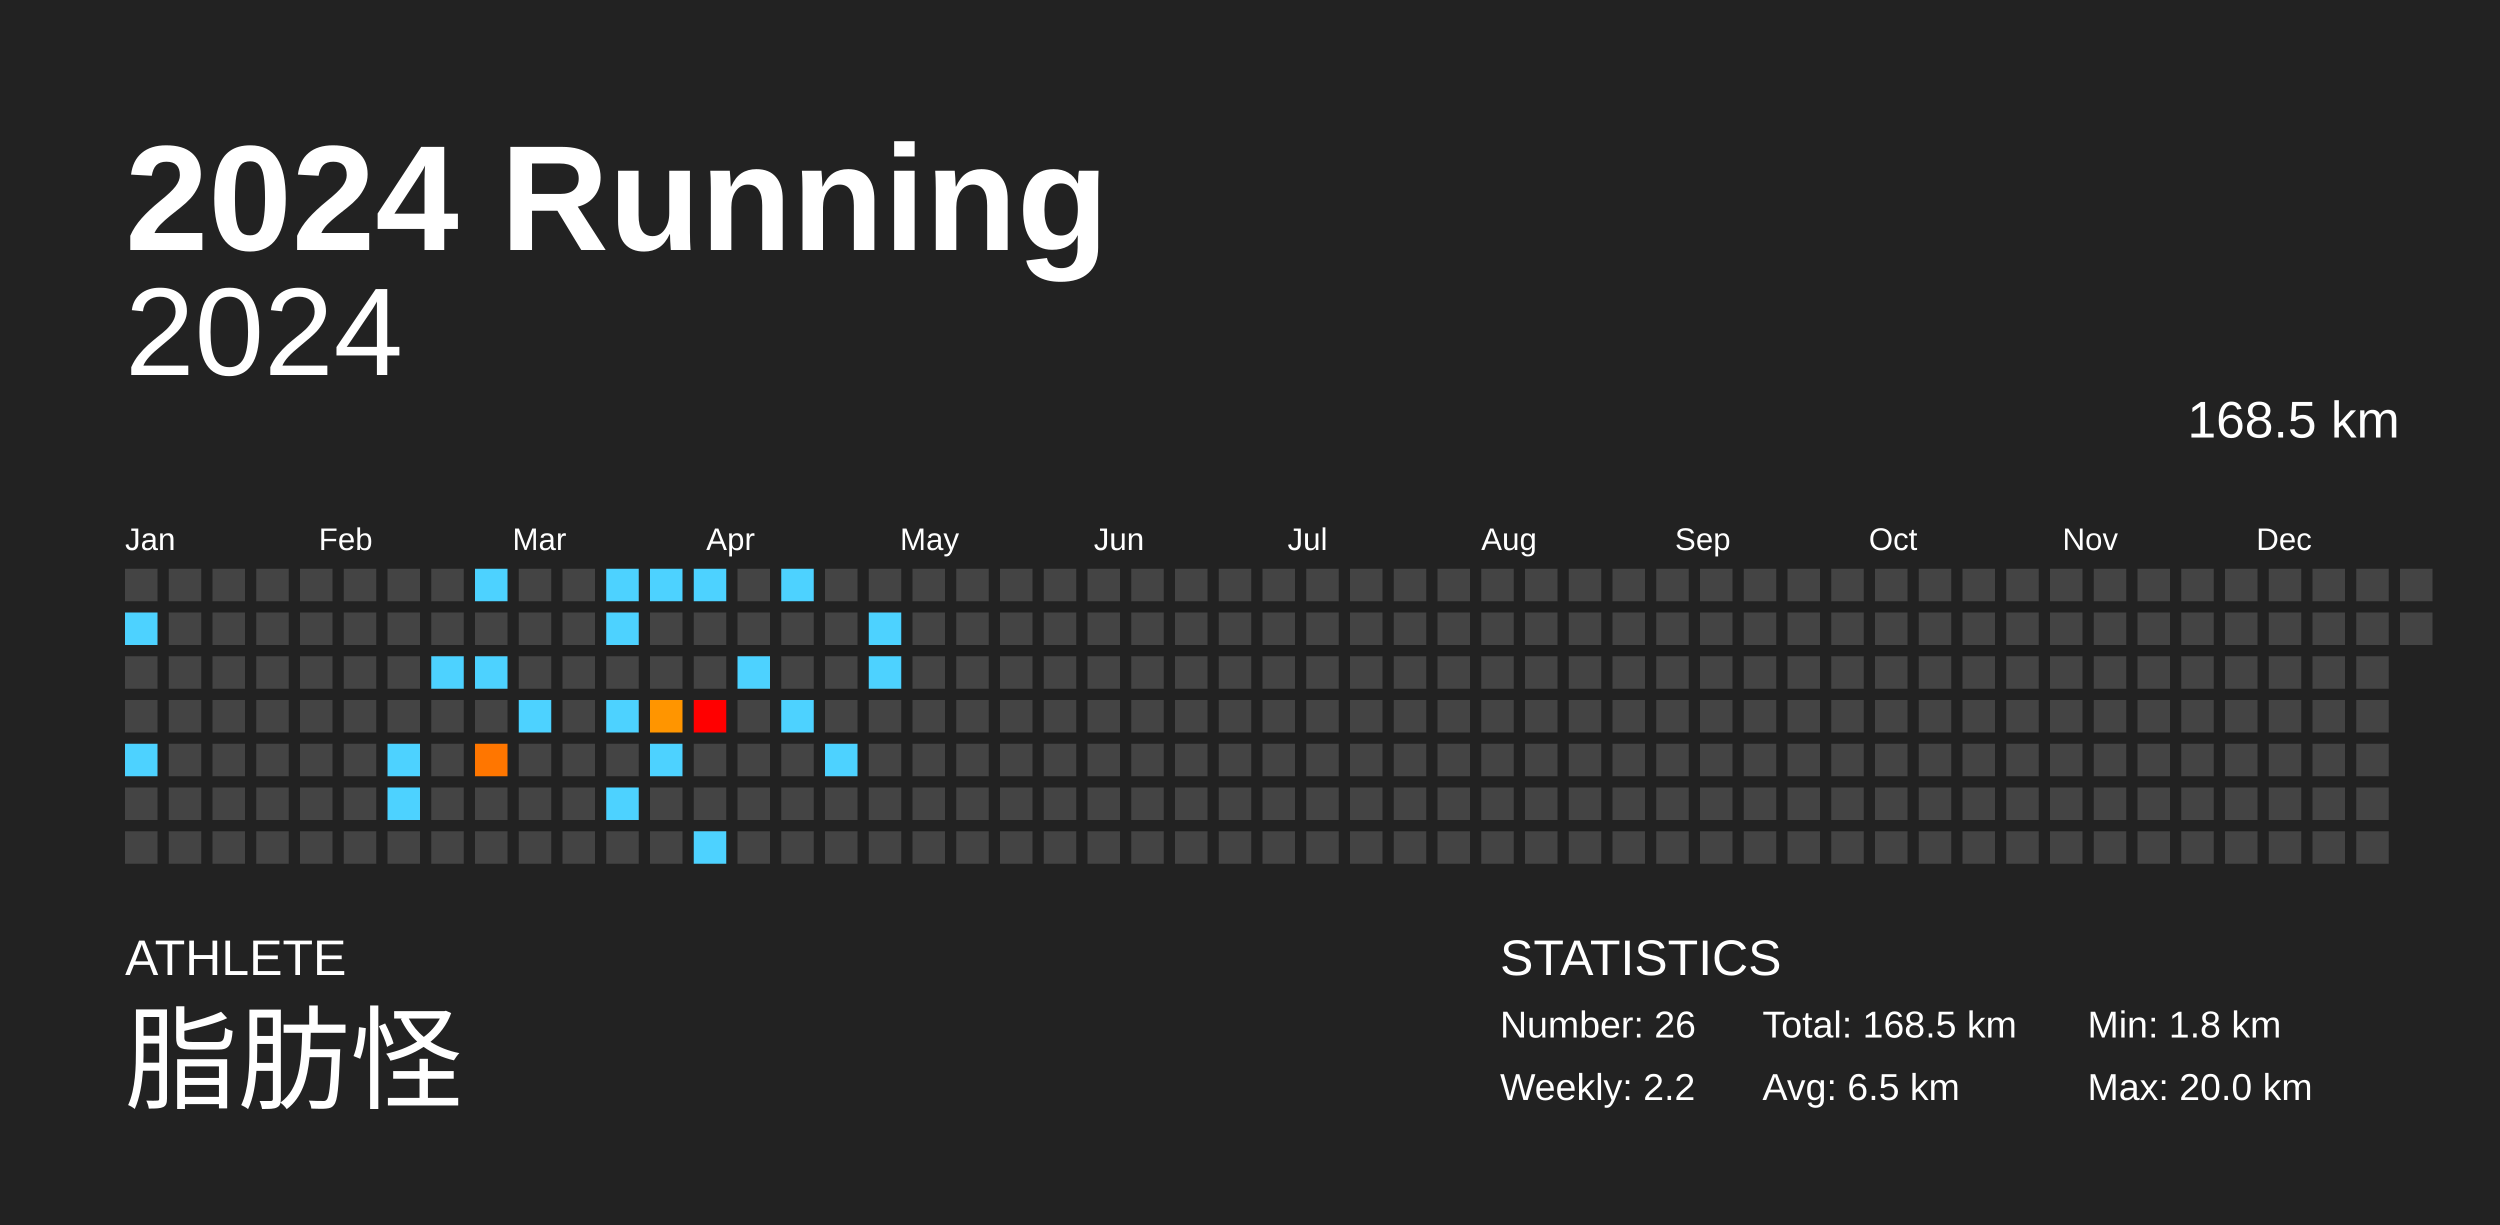
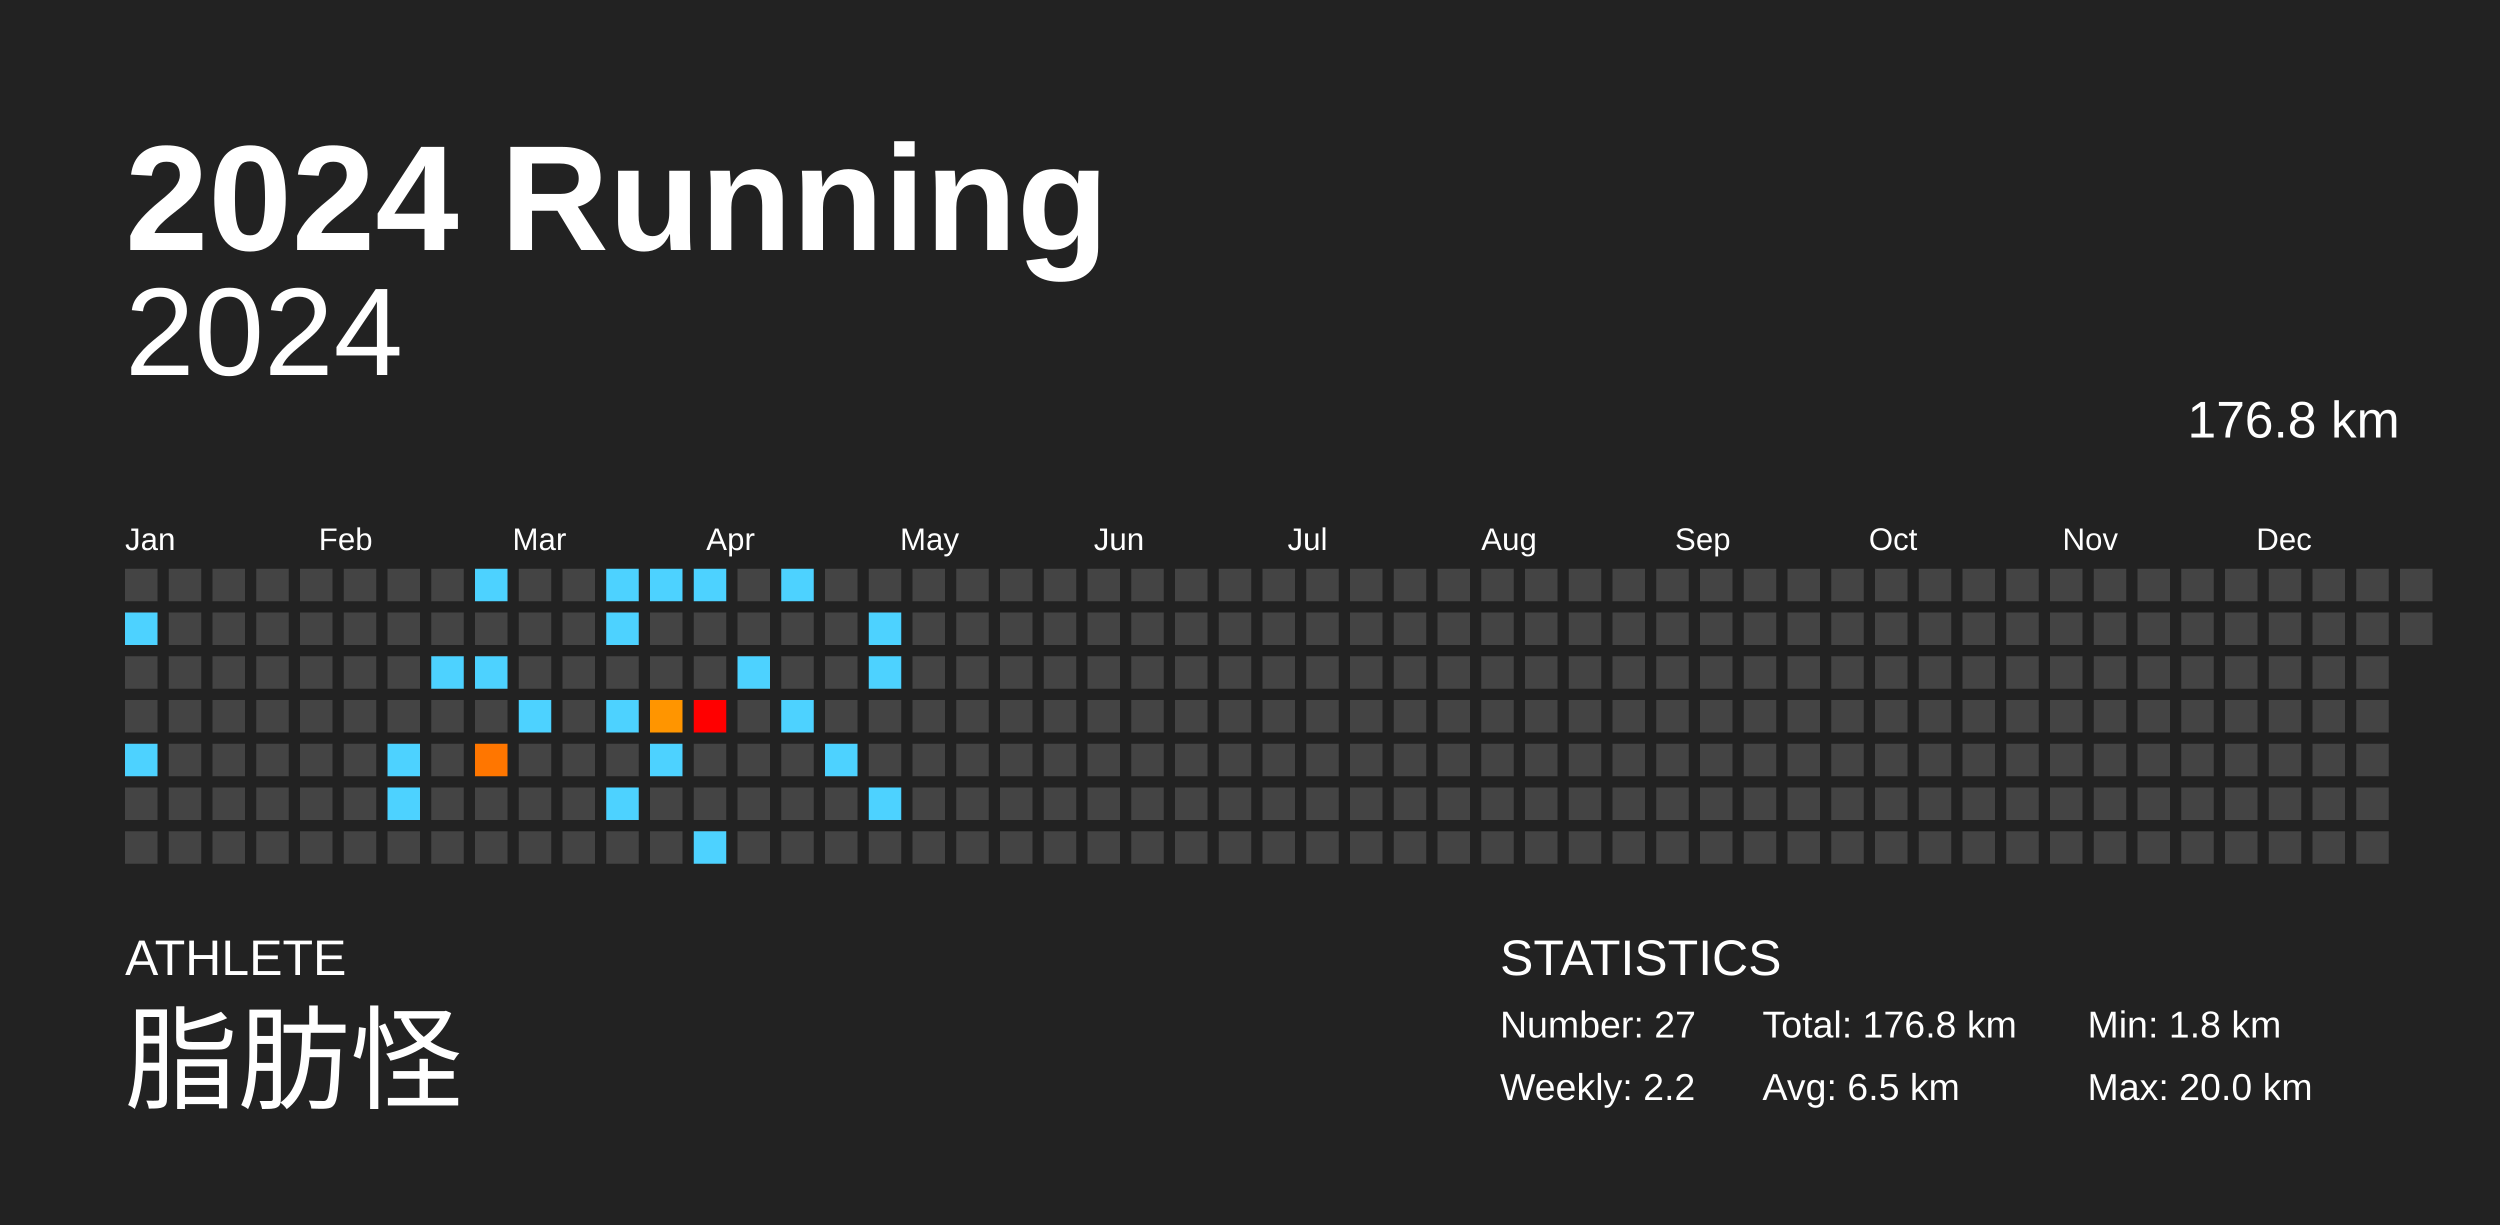
<svg xmlns="http://www.w3.org/2000/svg" baseProfile="full" height="98mm" version="1.1" viewBox="0,0,200,98" width="200mm">
  <defs />
  <rect fill="#222222" height="98" width="200" x="0" y="0" />
  <text fill="#FFFFFF" style="font-size:12px; font-family:Arial; font-weight:bold;" x="10" y="20">2024 Running</text>
  <text fill="#FFFFFF" style="font-size:4px; font-family:Arial" x="10" y="78">ATHLETE</text>
  <text fill="#FFFFFF" style="font-size:9px; font-family:Arial" x="10" y="88">脂肪怪</text>
  <text fill="#FFFFFF" style="font-size:4px; font-family:Arial" x="120" y="78">STATISTICS</text>
-   <text fill="#FFFFFF" style="font-size:3px; font-family:Arial" x="120" y="83">Number: 26</text>
+   <text fill="#FFFFFF" style="font-size:3px; font-family:Arial" x="120" y="83">Number: 27</text>
  <text fill="#FFFFFF" style="font-size:3px; font-family:Arial" x="120" y="88">Weekly: 2.2</text>
-   <text fill="#FFFFFF" style="font-size:3px; font-family:Arial" x="141" y="83">Total: 168.5 km</text>
+   <text fill="#FFFFFF" style="font-size:3px; font-family:Arial" x="141" y="83">Total: 176.8 km</text>
  <text fill="#FFFFFF" style="font-size:3px; font-family:Arial" x="141" y="88">Avg: 6.5 km</text>
  <text fill="#FFFFFF" style="font-size:3px; font-family:Arial" x="167" y="83">Min: 1.8 km</text>
  <text fill="#FFFFFF" style="font-size:3px; font-family:Arial" x="167" y="88">Max: 20.0 km</text>
  <text alignment-baseline="hanging" fill="#FFFFFF" style="font-size:10.0px; font-family:Arial;" x="10" y="30">2024</text>
-   <text alignment-baseline="hanging" fill="#FFFFFF" style="font-size:4.125px; font-family:Arial;" x="175" y="35">168.5 km</text>
+   <text alignment-baseline="hanging" fill="#FFFFFF" style="font-size:4.125px; font-family:Arial;" x="175" y="35">176.8 km</text>
  <text fill="#FFFFFF" style="font-size:2.5px; font-family:Arial" x="10.0" y="44">Jan</text>
  <text fill="#FFFFFF" style="font-size:2.5px; font-family:Arial" x="25.5" y="44">Feb</text>
  <text fill="#FFFFFF" style="font-size:2.5px; font-family:Arial" x="41.0" y="44">Mar</text>
  <text fill="#FFFFFF" style="font-size:2.5px; font-family:Arial" x="56.5" y="44">Apr</text>
  <text fill="#FFFFFF" style="font-size:2.5px; font-family:Arial" x="72.0" y="44">May</text>
  <text fill="#FFFFFF" style="font-size:2.5px; font-family:Arial" x="87.5" y="44">Jun</text>
  <text fill="#FFFFFF" style="font-size:2.5px; font-family:Arial" x="103.0" y="44">Jul</text>
  <text fill="#FFFFFF" style="font-size:2.5px; font-family:Arial" x="118.5" y="44">Aug</text>
  <text fill="#FFFFFF" style="font-size:2.5px; font-family:Arial" x="134.0" y="44">Sep</text>
  <text fill="#FFFFFF" style="font-size:2.5px; font-family:Arial" x="149.5" y="44">Oct</text>
  <text fill="#FFFFFF" style="font-size:2.5px; font-family:Arial" x="165.0" y="44">Nov</text>
  <text fill="#FFFFFF" style="font-size:2.5px; font-family:Arial" x="180.5" y="44">Dec</text>
  <rect fill="#444444" height="2.6" width="2.6" x="10.0" y="45.5" />
  <rect fill="#4dd2ff" height="2.6" width="2.6" x="10.0" y="49.0" />
  <rect fill="#444444" height="2.6" width="2.6" x="10.0" y="52.5" />
  <rect fill="#444444" height="2.6" width="2.6" x="10.0" y="56.0" />
  <rect fill="#4dd2ff" height="2.6" width="2.6" x="10.0" y="59.5" />
  <rect fill="#444444" height="2.6" width="2.6" x="10.0" y="63.0" />
  <rect fill="#444444" height="2.6" width="2.6" x="10.0" y="66.5" />
  <rect fill="#444444" height="2.6" width="2.6" x="13.5" y="45.5" />
  <rect fill="#444444" height="2.6" width="2.6" x="13.5" y="49.0" />
  <rect fill="#444444" height="2.6" width="2.6" x="13.5" y="52.5" />
  <rect fill="#444444" height="2.6" width="2.6" x="13.5" y="56.0" />
  <rect fill="#444444" height="2.6" width="2.6" x="13.5" y="59.5" />
  <rect fill="#444444" height="2.6" width="2.6" x="13.5" y="63.0" />
  <rect fill="#444444" height="2.6" width="2.6" x="13.5" y="66.5" />
  <rect fill="#444444" height="2.6" width="2.6" x="17.0" y="45.5" />
  <rect fill="#444444" height="2.6" width="2.6" x="17.0" y="49.0" />
  <rect fill="#444444" height="2.6" width="2.6" x="17.0" y="52.5" />
  <rect fill="#444444" height="2.6" width="2.6" x="17.0" y="56.0" />
  <rect fill="#444444" height="2.6" width="2.6" x="17.0" y="59.5" />
  <rect fill="#444444" height="2.6" width="2.6" x="17.0" y="63.0" />
  <rect fill="#444444" height="2.6" width="2.6" x="17.0" y="66.5" />
  <rect fill="#444444" height="2.6" width="2.6" x="20.5" y="45.5" />
  <rect fill="#444444" height="2.6" width="2.6" x="20.5" y="49.0" />
  <rect fill="#444444" height="2.6" width="2.6" x="20.5" y="52.5" />
  <rect fill="#444444" height="2.6" width="2.6" x="20.5" y="56.0" />
  <rect fill="#444444" height="2.6" width="2.6" x="20.5" y="59.5" />
  <rect fill="#444444" height="2.6" width="2.6" x="20.5" y="63.0" />
  <rect fill="#444444" height="2.6" width="2.6" x="20.5" y="66.5" />
  <rect fill="#444444" height="2.6" width="2.6" x="24.0" y="45.5" />
  <rect fill="#444444" height="2.6" width="2.6" x="24.0" y="49.0" />
  <rect fill="#444444" height="2.6" width="2.6" x="24.0" y="52.5" />
  <rect fill="#444444" height="2.6" width="2.6" x="24.0" y="56.0" />
  <rect fill="#444444" height="2.6" width="2.6" x="24.0" y="59.5" />
  <rect fill="#444444" height="2.6" width="2.6" x="24.0" y="63.0" />
  <rect fill="#444444" height="2.6" width="2.6" x="24.0" y="66.5" />
  <rect fill="#444444" height="2.6" width="2.6" x="27.5" y="45.5" />
  <rect fill="#444444" height="2.6" width="2.6" x="27.5" y="49.0" />
  <rect fill="#444444" height="2.6" width="2.6" x="27.5" y="52.5" />
  <rect fill="#444444" height="2.6" width="2.6" x="27.5" y="56.0" />
  <rect fill="#444444" height="2.6" width="2.6" x="27.5" y="59.5" />
  <rect fill="#444444" height="2.6" width="2.6" x="27.5" y="63.0" />
  <rect fill="#444444" height="2.6" width="2.6" x="27.5" y="66.5" />
  <rect fill="#444444" height="2.6" width="2.6" x="31.0" y="45.5" />
  <rect fill="#444444" height="2.6" width="2.6" x="31.0" y="49.0" />
  <rect fill="#444444" height="2.6" width="2.6" x="31.0" y="52.5" />
  <rect fill="#444444" height="2.6" width="2.6" x="31.0" y="56.0" />
  <rect fill="#4dd2ff" height="2.6" width="2.6" x="31.0" y="59.5" />
  <rect fill="#4dd2ff" height="2.6" width="2.6" x="31.0" y="63.0" />
  <rect fill="#444444" height="2.6" width="2.6" x="31.0" y="66.5" />
  <rect fill="#444444" height="2.6" width="2.6" x="34.5" y="45.5" />
  <rect fill="#444444" height="2.6" width="2.6" x="34.5" y="49.0" />
  <rect fill="#4dd2ff" height="2.6" width="2.6" x="34.5" y="52.5" />
  <rect fill="#444444" height="2.6" width="2.6" x="34.5" y="56.0" />
  <rect fill="#444444" height="2.6" width="2.6" x="34.5" y="59.5" />
  <rect fill="#444444" height="2.6" width="2.6" x="34.5" y="63.0" />
  <rect fill="#444444" height="2.6" width="2.6" x="34.5" y="66.5" />
  <rect fill="#4dd2ff" height="2.6" width="2.6" x="38.0" y="45.5" />
  <rect fill="#444444" height="2.6" width="2.6" x="38.0" y="49.0" />
  <rect fill="#4dd2ff" height="2.6" width="2.6" x="38.0" y="52.5" />
  <rect fill="#444444" height="2.6" width="2.6" x="38.0" y="56.0" />
  <rect fill="#ff7600" height="2.6" width="2.6" x="38.0" y="59.5" />
  <rect fill="#444444" height="2.6" width="2.6" x="38.0" y="63.0" />
  <rect fill="#444444" height="2.6" width="2.6" x="38.0" y="66.5" />
  <rect fill="#444444" height="2.6" width="2.6" x="41.5" y="45.5" />
  <rect fill="#444444" height="2.6" width="2.6" x="41.5" y="49.0" />
  <rect fill="#444444" height="2.6" width="2.6" x="41.5" y="52.5" />
  <rect fill="#4dd2ff" height="2.6" width="2.6" x="41.5" y="56.0" />
  <rect fill="#444444" height="2.6" width="2.6" x="41.5" y="59.5" />
  <rect fill="#444444" height="2.6" width="2.6" x="41.5" y="63.0" />
  <rect fill="#444444" height="2.6" width="2.6" x="41.5" y="66.5" />
  <rect fill="#444444" height="2.6" width="2.6" x="45.0" y="45.5" />
  <rect fill="#444444" height="2.6" width="2.6" x="45.0" y="49.0" />
  <rect fill="#444444" height="2.6" width="2.6" x="45.0" y="52.5" />
  <rect fill="#444444" height="2.6" width="2.6" x="45.0" y="56.0" />
  <rect fill="#444444" height="2.6" width="2.6" x="45.0" y="59.5" />
  <rect fill="#444444" height="2.6" width="2.6" x="45.0" y="63.0" />
  <rect fill="#444444" height="2.6" width="2.6" x="45.0" y="66.5" />
  <rect fill="#4dd2ff" height="2.6" width="2.6" x="48.5" y="45.5" />
  <rect fill="#4dd2ff" height="2.6" width="2.6" x="48.5" y="49.0" />
  <rect fill="#444444" height="2.6" width="2.6" x="48.5" y="52.5" />
  <rect fill="#4dd2ff" height="2.6" width="2.6" x="48.5" y="56.0" />
  <rect fill="#444444" height="2.6" width="2.6" x="48.5" y="59.5" />
  <rect fill="#4dd2ff" height="2.6" width="2.6" x="48.5" y="63.0" />
  <rect fill="#444444" height="2.6" width="2.6" x="48.5" y="66.5" />
  <rect fill="#4dd2ff" height="2.6" width="2.6" x="52.0" y="45.5" />
  <rect fill="#444444" height="2.6" width="2.6" x="52.0" y="49.0" />
  <rect fill="#444444" height="2.6" width="2.6" x="52.0" y="52.5" />
  <rect fill="#ff9500" height="2.6" width="2.6" x="52.0" y="56.0" />
  <rect fill="#4dd2ff" height="2.6" width="2.6" x="52.0" y="59.5" />
  <rect fill="#444444" height="2.6" width="2.6" x="52.0" y="63.0" />
  <rect fill="#444444" height="2.6" width="2.6" x="52.0" y="66.5" />
  <rect fill="#4dd2ff" height="2.6" width="2.6" x="55.5" y="45.5" />
  <rect fill="#444444" height="2.6" width="2.6" x="55.5" y="49.0" />
  <rect fill="#444444" height="2.6" width="2.6" x="55.5" y="52.5" />
  <rect fill="red" height="2.6" width="2.6" x="55.5" y="56.0" />
  <rect fill="#444444" height="2.6" width="2.6" x="55.5" y="59.5" />
  <rect fill="#444444" height="2.6" width="2.6" x="55.5" y="63.0" />
  <rect fill="#4dd2ff" height="2.6" width="2.6" x="55.5" y="66.5" />
  <rect fill="#444444" height="2.6" width="2.6" x="59.0" y="45.5" />
  <rect fill="#444444" height="2.6" width="2.6" x="59.0" y="49.0" />
  <rect fill="#4dd2ff" height="2.6" width="2.6" x="59.0" y="52.5" />
  <rect fill="#444444" height="2.6" width="2.6" x="59.0" y="56.0" />
  <rect fill="#444444" height="2.6" width="2.6" x="59.0" y="59.5" />
  <rect fill="#444444" height="2.6" width="2.6" x="59.0" y="63.0" />
  <rect fill="#444444" height="2.6" width="2.6" x="59.0" y="66.5" />
  <rect fill="#4dd2ff" height="2.6" width="2.6" x="62.5" y="45.5" />
  <rect fill="#444444" height="2.6" width="2.6" x="62.5" y="49.0" />
  <rect fill="#444444" height="2.6" width="2.6" x="62.5" y="52.5" />
  <rect fill="#4dd2ff" height="2.6" width="2.6" x="62.5" y="56.0" />
  <rect fill="#444444" height="2.6" width="2.6" x="62.5" y="59.5" />
  <rect fill="#444444" height="2.6" width="2.6" x="62.5" y="63.0" />
  <rect fill="#444444" height="2.6" width="2.6" x="62.5" y="66.5" />
  <rect fill="#444444" height="2.6" width="2.6" x="66.0" y="45.5" />
  <rect fill="#444444" height="2.6" width="2.6" x="66.0" y="49.0" />
  <rect fill="#444444" height="2.6" width="2.6" x="66.0" y="52.5" />
  <rect fill="#444444" height="2.6" width="2.6" x="66.0" y="56.0" />
  <rect fill="#4dd2ff" height="2.6" width="2.6" x="66.0" y="59.5" />
  <rect fill="#444444" height="2.6" width="2.6" x="66.0" y="63.0" />
  <rect fill="#444444" height="2.6" width="2.6" x="66.0" y="66.5" />
  <rect fill="#444444" height="2.6" width="2.6" x="69.5" y="45.5" />
  <rect fill="#4dd2ff" height="2.6" width="2.6" x="69.5" y="49.0" />
  <rect fill="#4dd2ff" height="2.6" width="2.6" x="69.5" y="52.5" />
  <rect fill="#444444" height="2.6" width="2.6" x="69.5" y="56.0" />
  <rect fill="#444444" height="2.6" width="2.6" x="69.5" y="59.5" />
-   <rect fill="#444444" height="2.6" width="2.6" x="69.5" y="63.0" />
+   <rect fill="#4dd2ff" height="2.6" width="2.6" x="69.5" y="63.0" />
  <rect fill="#444444" height="2.6" width="2.6" x="69.5" y="66.5" />
  <rect fill="#444444" height="2.6" width="2.6" x="73.0" y="45.5" />
  <rect fill="#444444" height="2.6" width="2.6" x="73.0" y="49.0" />
  <rect fill="#444444" height="2.6" width="2.6" x="73.0" y="52.5" />
  <rect fill="#444444" height="2.6" width="2.6" x="73.0" y="56.0" />
  <rect fill="#444444" height="2.6" width="2.6" x="73.0" y="59.5" />
  <rect fill="#444444" height="2.6" width="2.6" x="73.0" y="63.0" />
  <rect fill="#444444" height="2.6" width="2.6" x="73.0" y="66.5" />
  <rect fill="#444444" height="2.6" width="2.6" x="76.5" y="45.5" />
  <rect fill="#444444" height="2.6" width="2.6" x="76.5" y="49.0" />
  <rect fill="#444444" height="2.6" width="2.6" x="76.5" y="52.5" />
  <rect fill="#444444" height="2.6" width="2.6" x="76.5" y="56.0" />
  <rect fill="#444444" height="2.6" width="2.6" x="76.5" y="59.5" />
  <rect fill="#444444" height="2.6" width="2.6" x="76.5" y="63.0" />
  <rect fill="#444444" height="2.6" width="2.6" x="76.5" y="66.5" />
  <rect fill="#444444" height="2.6" width="2.6" x="80.0" y="45.5" />
  <rect fill="#444444" height="2.6" width="2.6" x="80.0" y="49.0" />
  <rect fill="#444444" height="2.6" width="2.6" x="80.0" y="52.5" />
  <rect fill="#444444" height="2.6" width="2.6" x="80.0" y="56.0" />
  <rect fill="#444444" height="2.6" width="2.6" x="80.0" y="59.5" />
  <rect fill="#444444" height="2.6" width="2.6" x="80.0" y="63.0" />
  <rect fill="#444444" height="2.6" width="2.6" x="80.0" y="66.5" />
  <rect fill="#444444" height="2.6" width="2.6" x="83.5" y="45.5" />
  <rect fill="#444444" height="2.6" width="2.6" x="83.5" y="49.0" />
  <rect fill="#444444" height="2.6" width="2.6" x="83.5" y="52.5" />
  <rect fill="#444444" height="2.6" width="2.6" x="83.5" y="56.0" />
  <rect fill="#444444" height="2.6" width="2.6" x="83.5" y="59.5" />
  <rect fill="#444444" height="2.6" width="2.6" x="83.5" y="63.0" />
  <rect fill="#444444" height="2.6" width="2.6" x="83.5" y="66.5" />
  <rect fill="#444444" height="2.6" width="2.6" x="87.0" y="45.5" />
  <rect fill="#444444" height="2.6" width="2.6" x="87.0" y="49.0" />
  <rect fill="#444444" height="2.6" width="2.6" x="87.0" y="52.5" />
  <rect fill="#444444" height="2.6" width="2.6" x="87.0" y="56.0" />
  <rect fill="#444444" height="2.6" width="2.6" x="87.0" y="59.5" />
  <rect fill="#444444" height="2.6" width="2.6" x="87.0" y="63.0" />
  <rect fill="#444444" height="2.6" width="2.6" x="87.0" y="66.5" />
  <rect fill="#444444" height="2.6" width="2.6" x="90.5" y="45.5" />
  <rect fill="#444444" height="2.6" width="2.6" x="90.5" y="49.0" />
  <rect fill="#444444" height="2.6" width="2.6" x="90.5" y="52.5" />
  <rect fill="#444444" height="2.6" width="2.6" x="90.5" y="56.0" />
  <rect fill="#444444" height="2.6" width="2.6" x="90.5" y="59.5" />
  <rect fill="#444444" height="2.6" width="2.6" x="90.5" y="63.0" />
  <rect fill="#444444" height="2.6" width="2.6" x="90.5" y="66.5" />
  <rect fill="#444444" height="2.6" width="2.6" x="94.0" y="45.5" />
  <rect fill="#444444" height="2.6" width="2.6" x="94.0" y="49.0" />
  <rect fill="#444444" height="2.6" width="2.6" x="94.0" y="52.5" />
  <rect fill="#444444" height="2.6" width="2.6" x="94.0" y="56.0" />
  <rect fill="#444444" height="2.6" width="2.6" x="94.0" y="59.5" />
  <rect fill="#444444" height="2.6" width="2.6" x="94.0" y="63.0" />
  <rect fill="#444444" height="2.6" width="2.6" x="94.0" y="66.5" />
  <rect fill="#444444" height="2.6" width="2.6" x="97.5" y="45.5" />
  <rect fill="#444444" height="2.6" width="2.6" x="97.5" y="49.0" />
  <rect fill="#444444" height="2.6" width="2.6" x="97.5" y="52.5" />
  <rect fill="#444444" height="2.6" width="2.6" x="97.5" y="56.0" />
  <rect fill="#444444" height="2.6" width="2.6" x="97.5" y="59.5" />
  <rect fill="#444444" height="2.6" width="2.6" x="97.5" y="63.0" />
  <rect fill="#444444" height="2.6" width="2.6" x="97.5" y="66.5" />
  <rect fill="#444444" height="2.6" width="2.6" x="101.0" y="45.5" />
  <rect fill="#444444" height="2.6" width="2.6" x="101.0" y="49.0" />
  <rect fill="#444444" height="2.6" width="2.6" x="101.0" y="52.5" />
  <rect fill="#444444" height="2.6" width="2.6" x="101.0" y="56.0" />
  <rect fill="#444444" height="2.6" width="2.6" x="101.0" y="59.5" />
  <rect fill="#444444" height="2.6" width="2.6" x="101.0" y="63.0" />
  <rect fill="#444444" height="2.6" width="2.6" x="101.0" y="66.5" />
  <rect fill="#444444" height="2.6" width="2.6" x="104.5" y="45.5" />
  <rect fill="#444444" height="2.6" width="2.6" x="104.5" y="49.0" />
  <rect fill="#444444" height="2.6" width="2.6" x="104.5" y="52.5" />
  <rect fill="#444444" height="2.6" width="2.6" x="104.5" y="56.0" />
  <rect fill="#444444" height="2.6" width="2.6" x="104.5" y="59.5" />
  <rect fill="#444444" height="2.6" width="2.6" x="104.5" y="63.0" />
  <rect fill="#444444" height="2.6" width="2.6" x="104.5" y="66.5" />
  <rect fill="#444444" height="2.6" width="2.6" x="108.0" y="45.5" />
  <rect fill="#444444" height="2.6" width="2.6" x="108.0" y="49.0" />
  <rect fill="#444444" height="2.6" width="2.6" x="108.0" y="52.5" />
  <rect fill="#444444" height="2.6" width="2.6" x="108.0" y="56.0" />
  <rect fill="#444444" height="2.6" width="2.6" x="108.0" y="59.5" />
  <rect fill="#444444" height="2.6" width="2.6" x="108.0" y="63.0" />
  <rect fill="#444444" height="2.6" width="2.6" x="108.0" y="66.5" />
  <rect fill="#444444" height="2.6" width="2.6" x="111.5" y="45.5" />
  <rect fill="#444444" height="2.6" width="2.6" x="111.5" y="49.0" />
  <rect fill="#444444" height="2.6" width="2.6" x="111.5" y="52.5" />
  <rect fill="#444444" height="2.6" width="2.6" x="111.5" y="56.0" />
  <rect fill="#444444" height="2.6" width="2.6" x="111.5" y="59.5" />
  <rect fill="#444444" height="2.6" width="2.6" x="111.5" y="63.0" />
  <rect fill="#444444" height="2.6" width="2.6" x="111.5" y="66.5" />
  <rect fill="#444444" height="2.6" width="2.6" x="115.0" y="45.5" />
  <rect fill="#444444" height="2.6" width="2.6" x="115.0" y="49.0" />
  <rect fill="#444444" height="2.6" width="2.6" x="115.0" y="52.5" />
  <rect fill="#444444" height="2.6" width="2.6" x="115.0" y="56.0" />
  <rect fill="#444444" height="2.6" width="2.6" x="115.0" y="59.5" />
  <rect fill="#444444" height="2.6" width="2.6" x="115.0" y="63.0" />
  <rect fill="#444444" height="2.6" width="2.6" x="115.0" y="66.5" />
  <rect fill="#444444" height="2.6" width="2.6" x="118.5" y="45.5" />
  <rect fill="#444444" height="2.6" width="2.6" x="118.5" y="49.0" />
  <rect fill="#444444" height="2.6" width="2.6" x="118.5" y="52.5" />
  <rect fill="#444444" height="2.6" width="2.6" x="118.5" y="56.0" />
  <rect fill="#444444" height="2.6" width="2.6" x="118.5" y="59.5" />
  <rect fill="#444444" height="2.6" width="2.6" x="118.5" y="63.0" />
  <rect fill="#444444" height="2.6" width="2.6" x="118.5" y="66.5" />
  <rect fill="#444444" height="2.6" width="2.6" x="122.0" y="45.5" />
  <rect fill="#444444" height="2.6" width="2.6" x="122.0" y="49.0" />
  <rect fill="#444444" height="2.6" width="2.6" x="122.0" y="52.5" />
  <rect fill="#444444" height="2.6" width="2.6" x="122.0" y="56.0" />
  <rect fill="#444444" height="2.6" width="2.6" x="122.0" y="59.5" />
  <rect fill="#444444" height="2.6" width="2.6" x="122.0" y="63.0" />
  <rect fill="#444444" height="2.6" width="2.6" x="122.0" y="66.5" />
  <rect fill="#444444" height="2.6" width="2.6" x="125.5" y="45.5" />
  <rect fill="#444444" height="2.6" width="2.6" x="125.5" y="49.0" />
  <rect fill="#444444" height="2.6" width="2.6" x="125.5" y="52.5" />
  <rect fill="#444444" height="2.6" width="2.6" x="125.5" y="56.0" />
  <rect fill="#444444" height="2.6" width="2.6" x="125.5" y="59.5" />
  <rect fill="#444444" height="2.6" width="2.6" x="125.5" y="63.0" />
  <rect fill="#444444" height="2.6" width="2.6" x="125.5" y="66.5" />
  <rect fill="#444444" height="2.6" width="2.6" x="129.0" y="45.5" />
  <rect fill="#444444" height="2.6" width="2.6" x="129.0" y="49.0" />
  <rect fill="#444444" height="2.6" width="2.6" x="129.0" y="52.5" />
  <rect fill="#444444" height="2.6" width="2.6" x="129.0" y="56.0" />
  <rect fill="#444444" height="2.6" width="2.6" x="129.0" y="59.5" />
  <rect fill="#444444" height="2.6" width="2.6" x="129.0" y="63.0" />
  <rect fill="#444444" height="2.6" width="2.6" x="129.0" y="66.5" />
  <rect fill="#444444" height="2.6" width="2.6" x="132.5" y="45.5" />
  <rect fill="#444444" height="2.6" width="2.6" x="132.5" y="49.0" />
  <rect fill="#444444" height="2.6" width="2.6" x="132.5" y="52.5" />
  <rect fill="#444444" height="2.6" width="2.6" x="132.5" y="56.0" />
  <rect fill="#444444" height="2.6" width="2.6" x="132.5" y="59.5" />
  <rect fill="#444444" height="2.6" width="2.6" x="132.5" y="63.0" />
  <rect fill="#444444" height="2.6" width="2.6" x="132.5" y="66.5" />
  <rect fill="#444444" height="2.6" width="2.6" x="136.0" y="45.5" />
  <rect fill="#444444" height="2.6" width="2.6" x="136.0" y="49.0" />
  <rect fill="#444444" height="2.6" width="2.6" x="136.0" y="52.5" />
  <rect fill="#444444" height="2.6" width="2.6" x="136.0" y="56.0" />
  <rect fill="#444444" height="2.6" width="2.6" x="136.0" y="59.5" />
  <rect fill="#444444" height="2.6" width="2.6" x="136.0" y="63.0" />
  <rect fill="#444444" height="2.6" width="2.6" x="136.0" y="66.5" />
  <rect fill="#444444" height="2.6" width="2.6" x="139.5" y="45.5" />
  <rect fill="#444444" height="2.6" width="2.6" x="139.5" y="49.0" />
  <rect fill="#444444" height="2.6" width="2.6" x="139.5" y="52.5" />
  <rect fill="#444444" height="2.6" width="2.6" x="139.5" y="56.0" />
  <rect fill="#444444" height="2.6" width="2.6" x="139.5" y="59.5" />
  <rect fill="#444444" height="2.6" width="2.6" x="139.5" y="63.0" />
  <rect fill="#444444" height="2.6" width="2.6" x="139.5" y="66.5" />
  <rect fill="#444444" height="2.6" width="2.6" x="143.0" y="45.5" />
  <rect fill="#444444" height="2.6" width="2.6" x="143.0" y="49.0" />
  <rect fill="#444444" height="2.6" width="2.6" x="143.0" y="52.5" />
  <rect fill="#444444" height="2.6" width="2.6" x="143.0" y="56.0" />
  <rect fill="#444444" height="2.6" width="2.6" x="143.0" y="59.5" />
  <rect fill="#444444" height="2.6" width="2.6" x="143.0" y="63.0" />
  <rect fill="#444444" height="2.6" width="2.6" x="143.0" y="66.5" />
  <rect fill="#444444" height="2.6" width="2.6" x="146.5" y="45.5" />
  <rect fill="#444444" height="2.6" width="2.6" x="146.5" y="49.0" />
  <rect fill="#444444" height="2.6" width="2.6" x="146.5" y="52.5" />
  <rect fill="#444444" height="2.6" width="2.6" x="146.5" y="56.0" />
  <rect fill="#444444" height="2.6" width="2.6" x="146.5" y="59.5" />
  <rect fill="#444444" height="2.6" width="2.6" x="146.5" y="63.0" />
  <rect fill="#444444" height="2.6" width="2.6" x="146.5" y="66.5" />
  <rect fill="#444444" height="2.6" width="2.6" x="150.0" y="45.5" />
  <rect fill="#444444" height="2.6" width="2.6" x="150.0" y="49.0" />
  <rect fill="#444444" height="2.6" width="2.6" x="150.0" y="52.5" />
  <rect fill="#444444" height="2.6" width="2.6" x="150.0" y="56.0" />
  <rect fill="#444444" height="2.6" width="2.6" x="150.0" y="59.5" />
  <rect fill="#444444" height="2.6" width="2.6" x="150.0" y="63.0" />
  <rect fill="#444444" height="2.6" width="2.6" x="150.0" y="66.5" />
  <rect fill="#444444" height="2.6" width="2.6" x="153.5" y="45.5" />
  <rect fill="#444444" height="2.6" width="2.6" x="153.5" y="49.0" />
  <rect fill="#444444" height="2.6" width="2.6" x="153.5" y="52.5" />
  <rect fill="#444444" height="2.6" width="2.6" x="153.5" y="56.0" />
  <rect fill="#444444" height="2.6" width="2.6" x="153.5" y="59.5" />
  <rect fill="#444444" height="2.6" width="2.6" x="153.5" y="63.0" />
  <rect fill="#444444" height="2.6" width="2.6" x="153.5" y="66.5" />
  <rect fill="#444444" height="2.6" width="2.6" x="157.0" y="45.5" />
  <rect fill="#444444" height="2.6" width="2.6" x="157.0" y="49.0" />
  <rect fill="#444444" height="2.6" width="2.6" x="157.0" y="52.5" />
  <rect fill="#444444" height="2.6" width="2.6" x="157.0" y="56.0" />
  <rect fill="#444444" height="2.6" width="2.6" x="157.0" y="59.5" />
  <rect fill="#444444" height="2.6" width="2.6" x="157.0" y="63.0" />
  <rect fill="#444444" height="2.6" width="2.6" x="157.0" y="66.5" />
  <rect fill="#444444" height="2.6" width="2.6" x="160.5" y="45.5" />
  <rect fill="#444444" height="2.6" width="2.6" x="160.5" y="49.0" />
  <rect fill="#444444" height="2.6" width="2.6" x="160.5" y="52.5" />
  <rect fill="#444444" height="2.6" width="2.6" x="160.5" y="56.0" />
  <rect fill="#444444" height="2.6" width="2.6" x="160.5" y="59.5" />
  <rect fill="#444444" height="2.6" width="2.6" x="160.5" y="63.0" />
  <rect fill="#444444" height="2.6" width="2.6" x="160.5" y="66.5" />
  <rect fill="#444444" height="2.6" width="2.6" x="164.0" y="45.5" />
  <rect fill="#444444" height="2.6" width="2.6" x="164.0" y="49.0" />
  <rect fill="#444444" height="2.6" width="2.6" x="164.0" y="52.5" />
  <rect fill="#444444" height="2.6" width="2.6" x="164.0" y="56.0" />
  <rect fill="#444444" height="2.6" width="2.6" x="164.0" y="59.5" />
  <rect fill="#444444" height="2.6" width="2.6" x="164.0" y="63.0" />
  <rect fill="#444444" height="2.6" width="2.6" x="164.0" y="66.5" />
  <rect fill="#444444" height="2.6" width="2.6" x="167.5" y="45.5" />
  <rect fill="#444444" height="2.6" width="2.6" x="167.5" y="49.0" />
  <rect fill="#444444" height="2.6" width="2.6" x="167.5" y="52.5" />
  <rect fill="#444444" height="2.6" width="2.6" x="167.5" y="56.0" />
  <rect fill="#444444" height="2.6" width="2.6" x="167.5" y="59.5" />
  <rect fill="#444444" height="2.6" width="2.6" x="167.5" y="63.0" />
  <rect fill="#444444" height="2.6" width="2.6" x="167.5" y="66.5" />
  <rect fill="#444444" height="2.6" width="2.6" x="171.0" y="45.5" />
  <rect fill="#444444" height="2.6" width="2.6" x="171.0" y="49.0" />
  <rect fill="#444444" height="2.6" width="2.6" x="171.0" y="52.5" />
  <rect fill="#444444" height="2.6" width="2.6" x="171.0" y="56.0" />
  <rect fill="#444444" height="2.6" width="2.6" x="171.0" y="59.5" />
  <rect fill="#444444" height="2.6" width="2.6" x="171.0" y="63.0" />
  <rect fill="#444444" height="2.6" width="2.6" x="171.0" y="66.5" />
  <rect fill="#444444" height="2.6" width="2.6" x="174.5" y="45.5" />
  <rect fill="#444444" height="2.6" width="2.6" x="174.5" y="49.0" />
  <rect fill="#444444" height="2.6" width="2.6" x="174.5" y="52.5" />
  <rect fill="#444444" height="2.6" width="2.6" x="174.5" y="56.0" />
  <rect fill="#444444" height="2.6" width="2.6" x="174.5" y="59.5" />
  <rect fill="#444444" height="2.6" width="2.6" x="174.5" y="63.0" />
  <rect fill="#444444" height="2.6" width="2.6" x="174.5" y="66.5" />
  <rect fill="#444444" height="2.6" width="2.6" x="178.0" y="45.5" />
  <rect fill="#444444" height="2.6" width="2.6" x="178.0" y="49.0" />
  <rect fill="#444444" height="2.6" width="2.6" x="178.0" y="52.5" />
  <rect fill="#444444" height="2.6" width="2.6" x="178.0" y="56.0" />
  <rect fill="#444444" height="2.6" width="2.6" x="178.0" y="59.5" />
  <rect fill="#444444" height="2.6" width="2.6" x="178.0" y="63.0" />
  <rect fill="#444444" height="2.6" width="2.6" x="178.0" y="66.5" />
  <rect fill="#444444" height="2.6" width="2.6" x="181.5" y="45.5" />
  <rect fill="#444444" height="2.6" width="2.6" x="181.5" y="49.0" />
  <rect fill="#444444" height="2.6" width="2.6" x="181.5" y="52.5" />
  <rect fill="#444444" height="2.6" width="2.6" x="181.5" y="56.0" />
  <rect fill="#444444" height="2.6" width="2.6" x="181.5" y="59.5" />
  <rect fill="#444444" height="2.6" width="2.6" x="181.5" y="63.0" />
  <rect fill="#444444" height="2.6" width="2.6" x="181.5" y="66.5" />
  <rect fill="#444444" height="2.6" width="2.6" x="185.0" y="45.5" />
  <rect fill="#444444" height="2.6" width="2.6" x="185.0" y="49.0" />
  <rect fill="#444444" height="2.6" width="2.6" x="185.0" y="52.5" />
  <rect fill="#444444" height="2.6" width="2.6" x="185.0" y="56.0" />
  <rect fill="#444444" height="2.6" width="2.6" x="185.0" y="59.5" />
  <rect fill="#444444" height="2.6" width="2.6" x="185.0" y="63.0" />
  <rect fill="#444444" height="2.6" width="2.6" x="185.0" y="66.5" />
  <rect fill="#444444" height="2.6" width="2.6" x="188.5" y="45.5" />
  <rect fill="#444444" height="2.6" width="2.6" x="188.5" y="49.0" />
  <rect fill="#444444" height="2.6" width="2.6" x="188.5" y="52.5" />
  <rect fill="#444444" height="2.6" width="2.6" x="188.5" y="56.0" />
  <rect fill="#444444" height="2.6" width="2.6" x="188.5" y="59.5" />
  <rect fill="#444444" height="2.6" width="2.6" x="188.5" y="63.0" />
  <rect fill="#444444" height="2.6" width="2.6" x="188.5" y="66.5" />
  <rect fill="#444444" height="2.6" width="2.6" x="192.0" y="45.5" />
  <rect fill="#444444" height="2.6" width="2.6" x="192.0" y="49.0" />
</svg>
